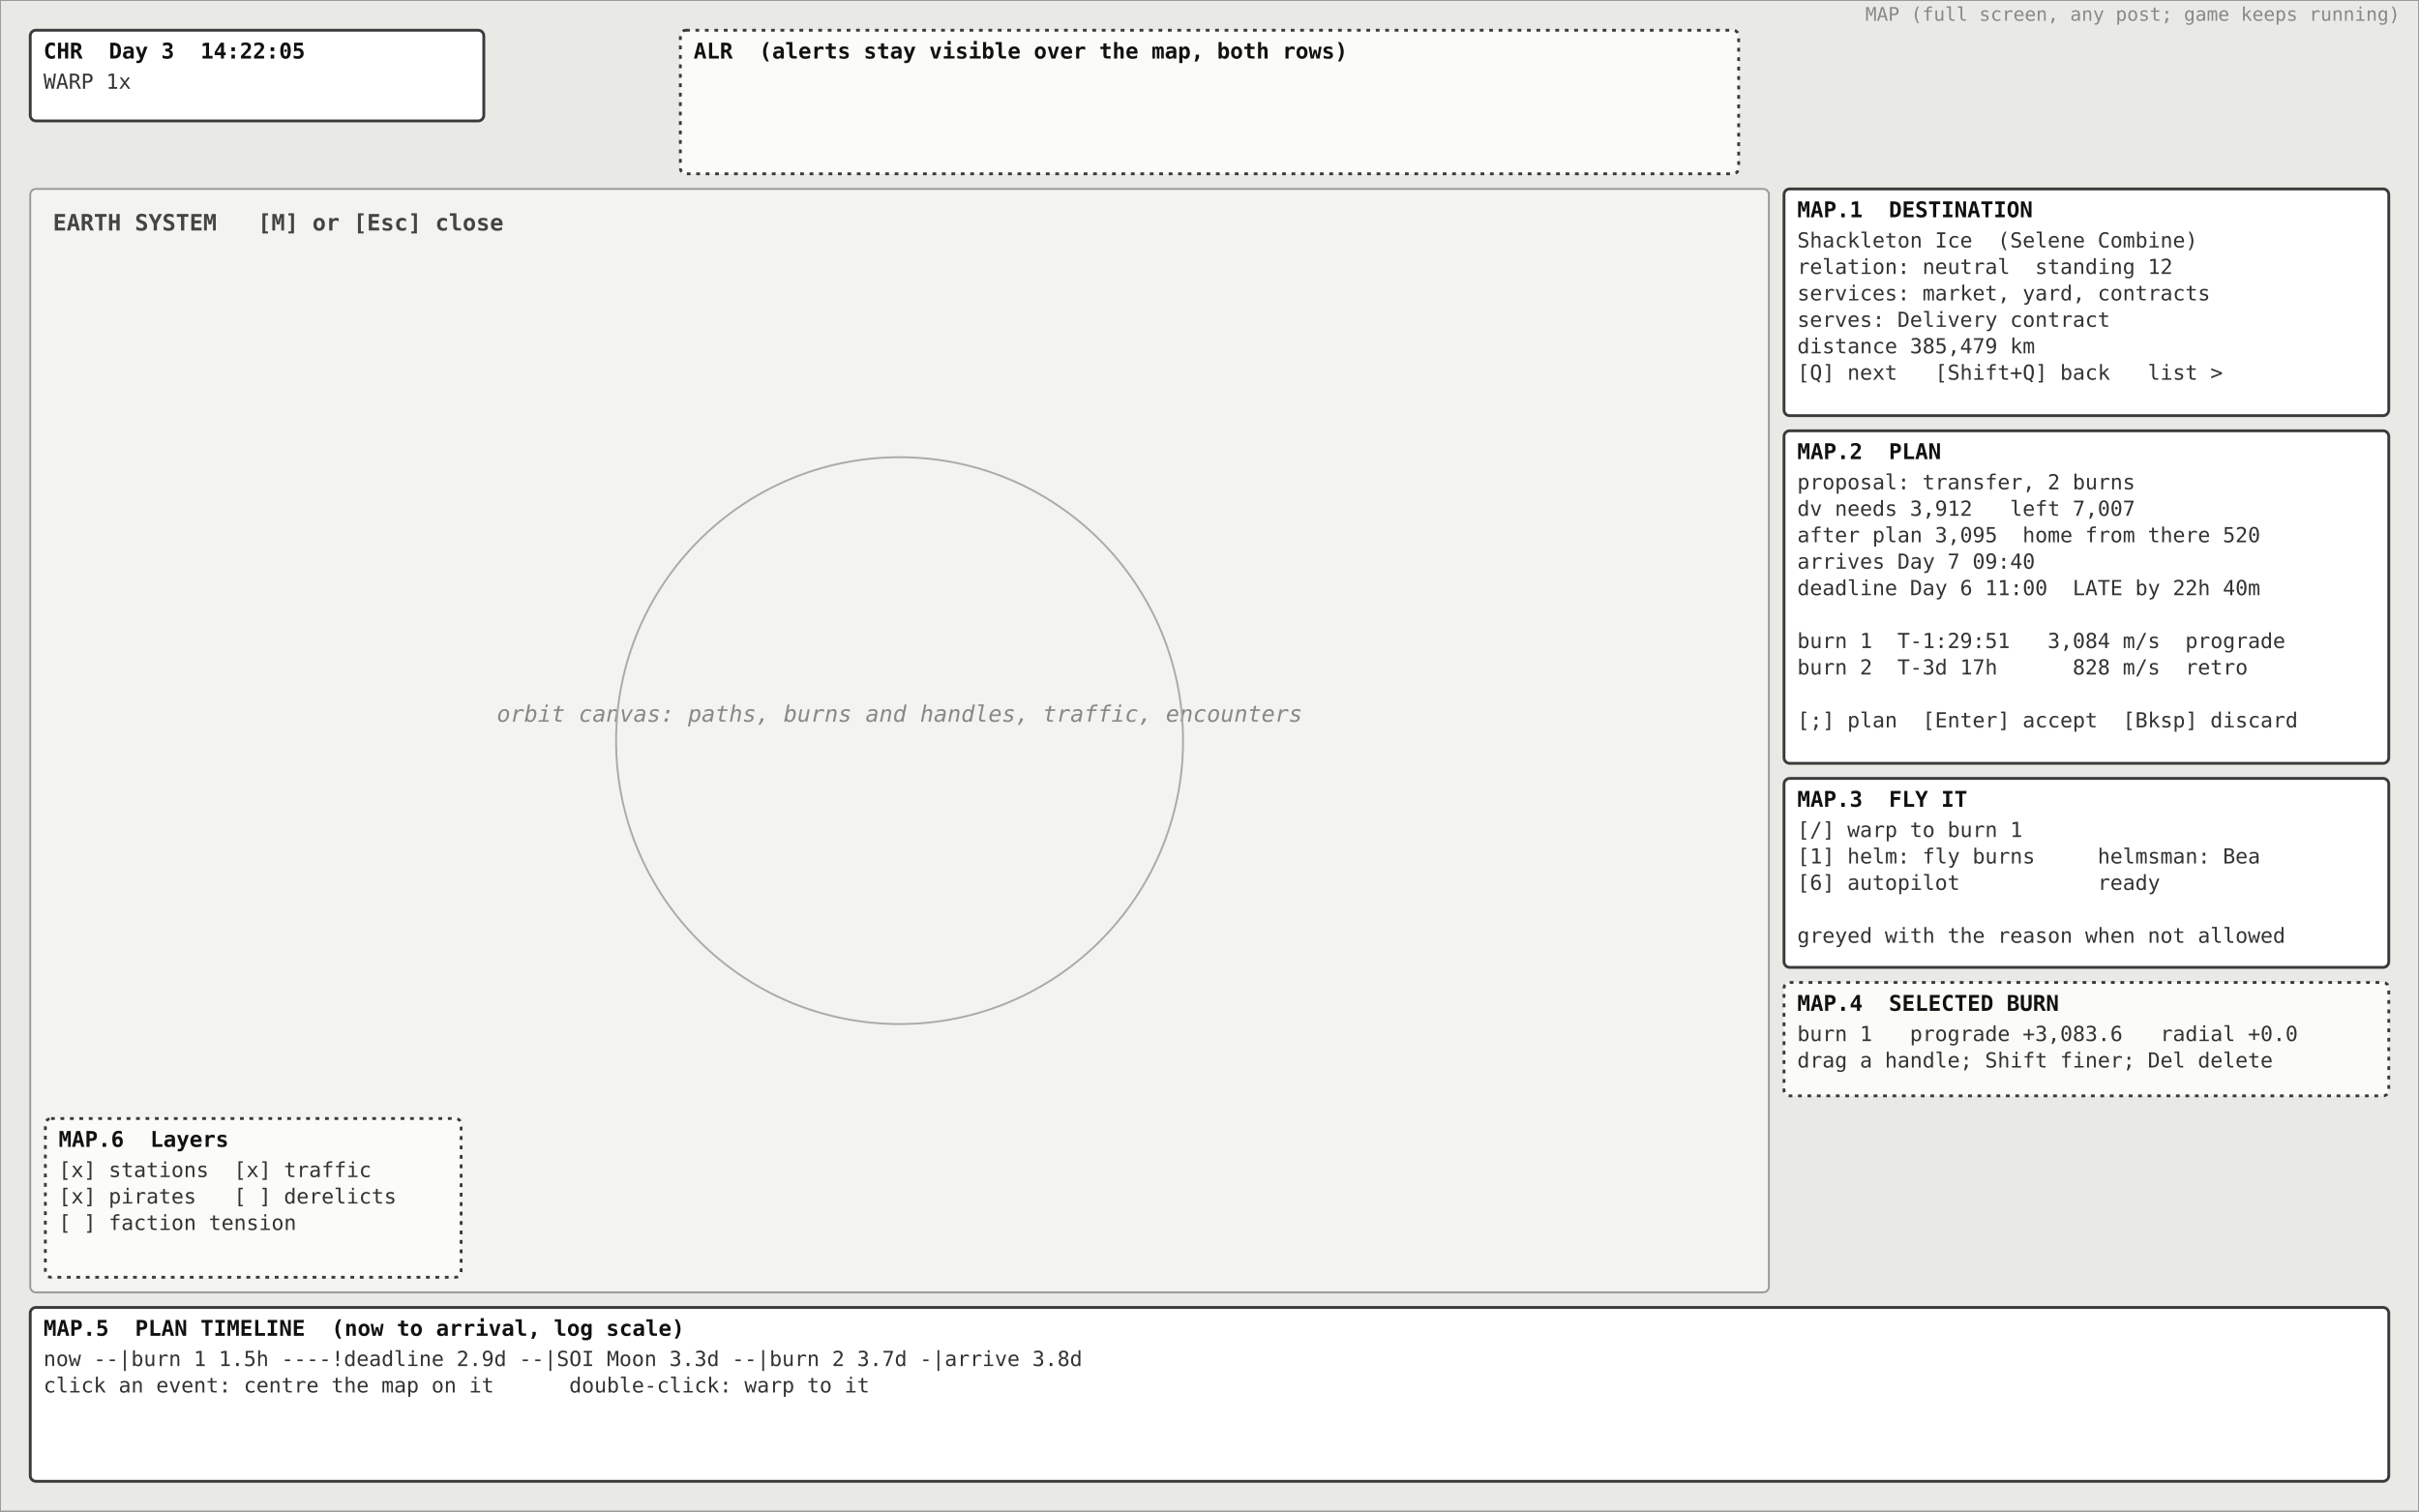
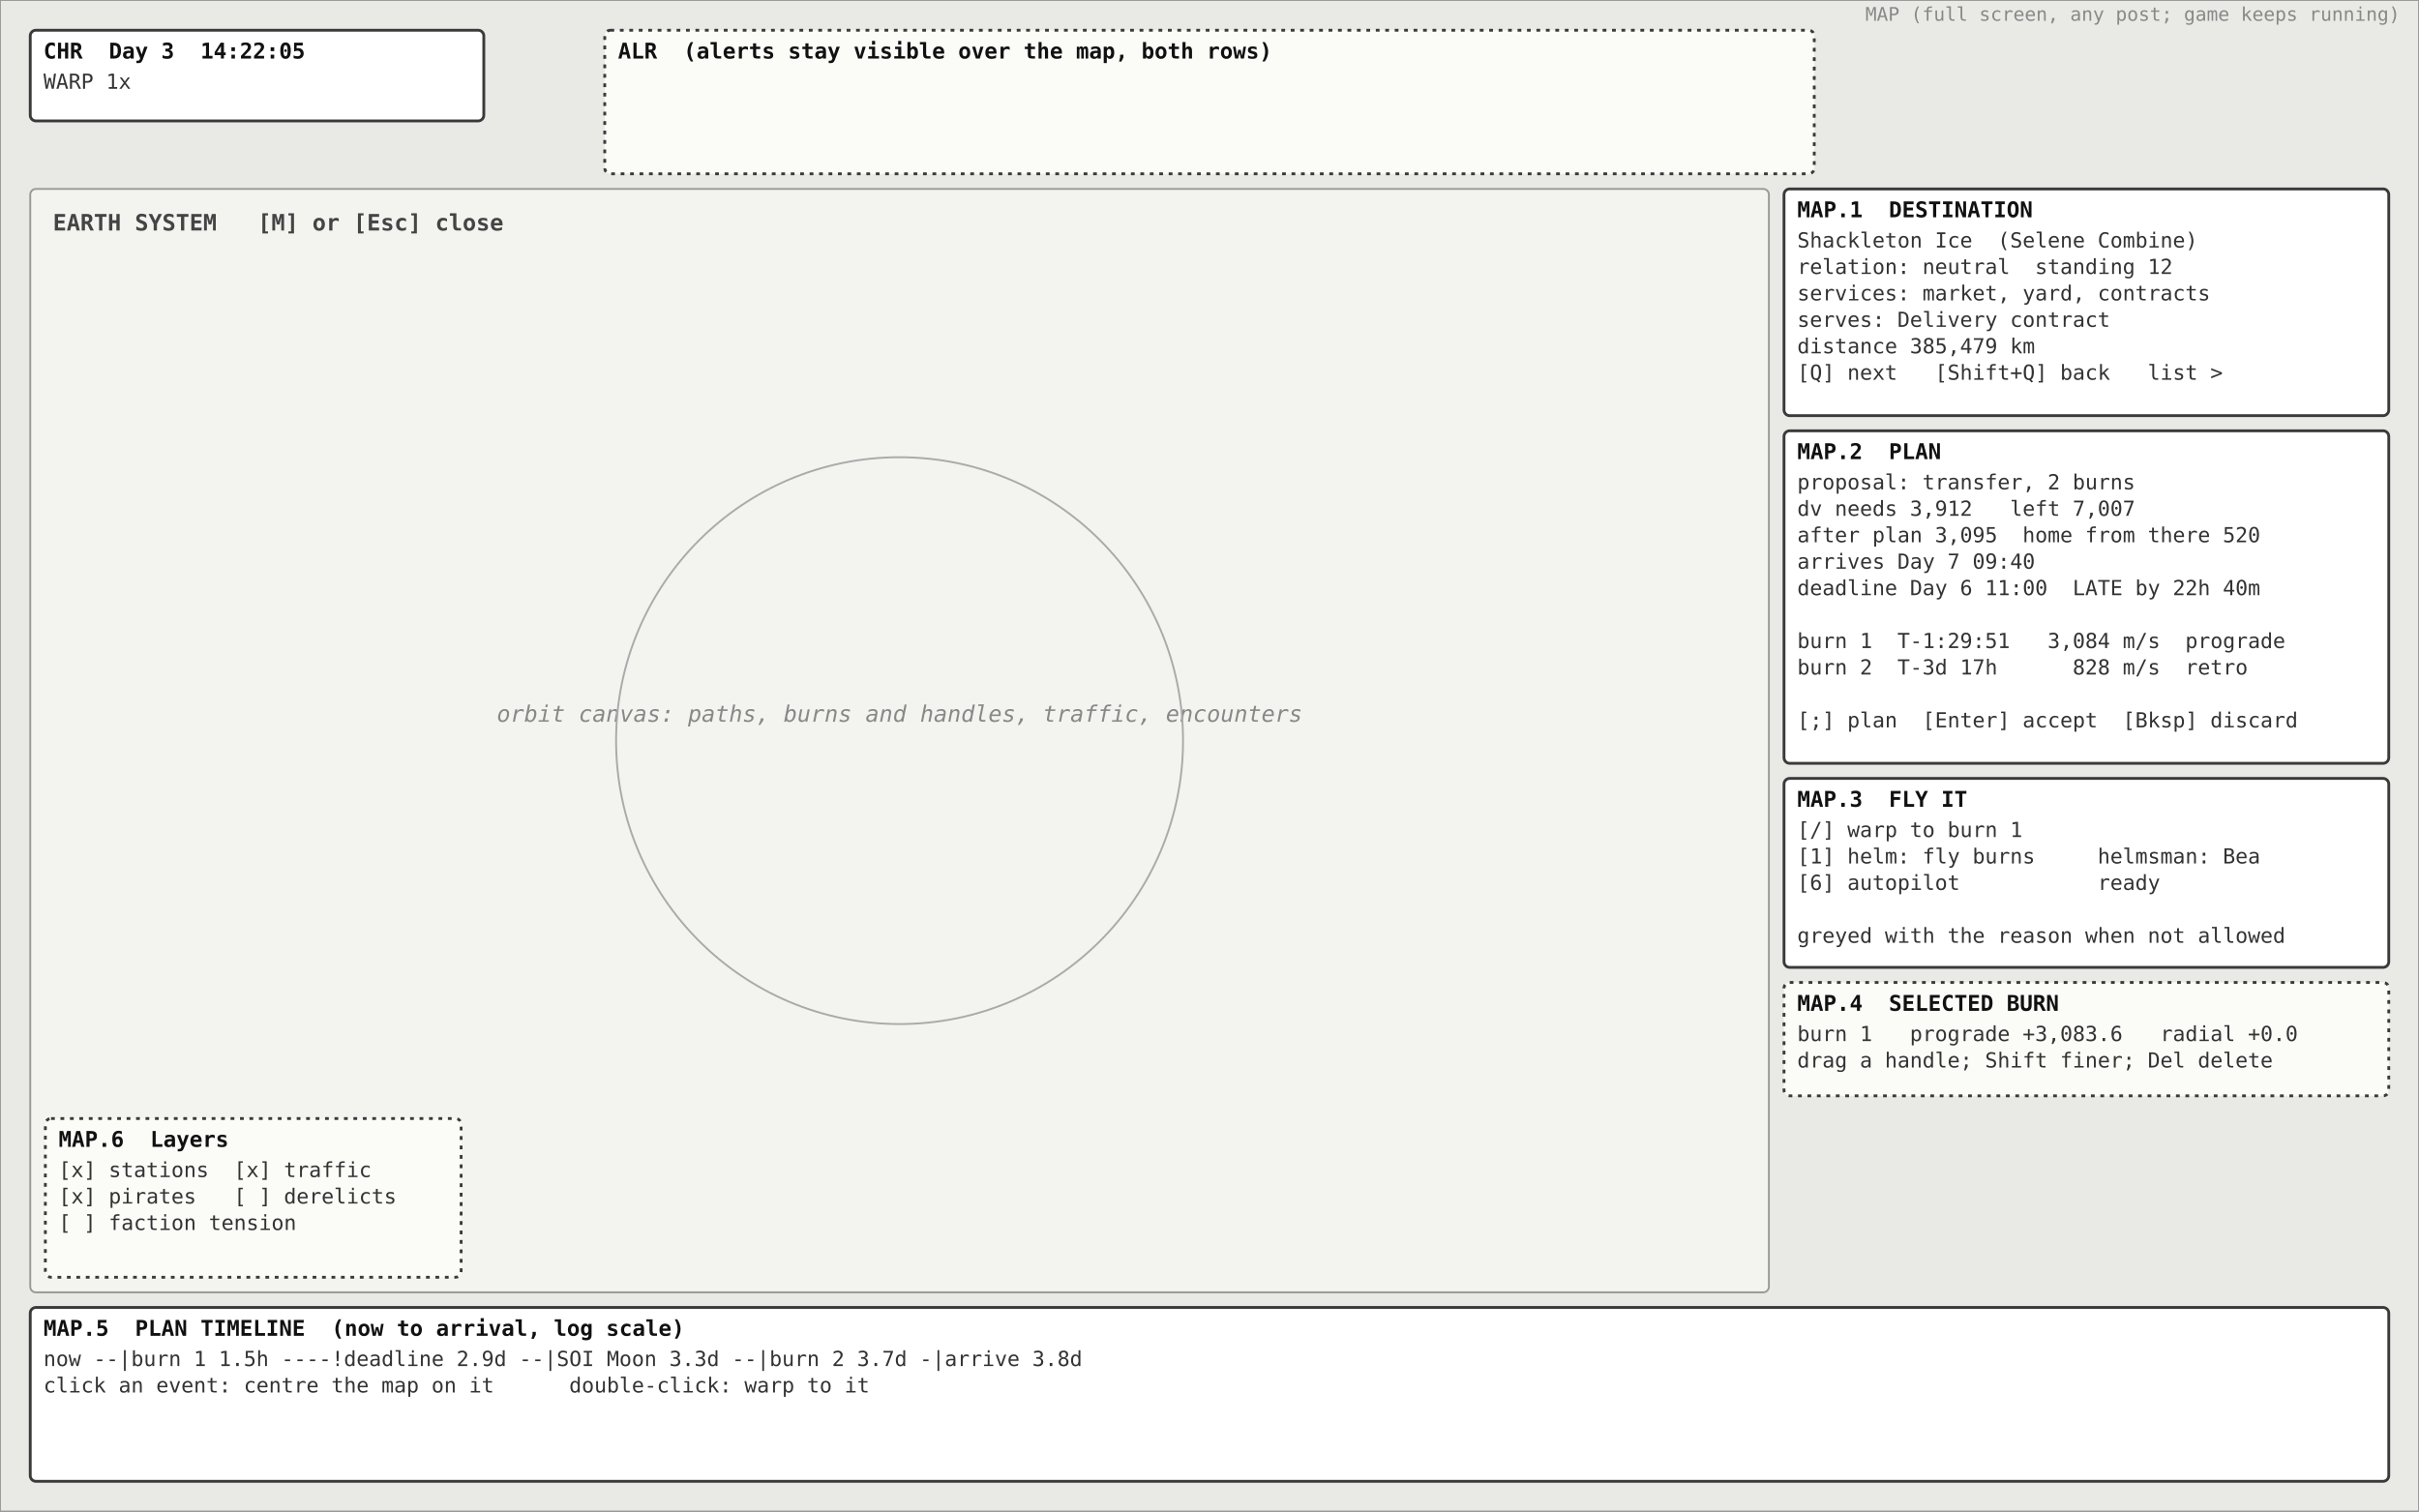
<svg xmlns="http://www.w3.org/2000/svg" width="1280" height="800" viewBox="0 0 1280 800" role="img" aria-label="The map: plan a trip">
  <rect x="0" y="0" width="1280" height="800" rx="0" fill="#e9e9e6" stroke="#9a9a9a" stroke-width="1" />
  <text x="1270" y="11" font-family="DejaVu Sans Mono, Menlo, Consolas, monospace" font-size="10" font-weight="normal" font-style="normal" fill="#888" text-anchor="end" xml:space="preserve" style="white-space:pre">MAP (full screen, any post; game keeps running)</text>
  <rect x="16" y="100" width="920" height="584" rx="3" fill="#f3f3f0" stroke="#999" stroke-width="1" />
  <text x="476" y="382" font-family="DejaVu Sans Mono, Menlo, Consolas, monospace" font-size="12" font-weight="normal" font-style="italic" fill="#888" text-anchor="middle" xml:space="preserve" style="white-space:pre">orbit canvas: paths, burns and handles, traffic, encounters</text>
  <circle cx="476" cy="392" r="150" fill="none" stroke="#aaa" stroke-width="1" />
  <text x="28" y="122" font-family="DejaVu Sans Mono, Menlo, Consolas, monospace" font-size="12" font-weight="bold" font-style="normal" fill="#444" text-anchor="start" xml:space="preserve" style="white-space:pre">EARTH SYSTEM   [M] or [Esc] close</text>
  <rect x="16" y="16" width="240" height="48" rx="3" fill="#ffffff" stroke="#3a3a3a" stroke-width="1.5" />
  <text x="23" y="31" font-family="DejaVu Sans Mono, Menlo, Consolas, monospace" font-size="11.5" font-weight="bold" font-style="normal" fill="#111" text-anchor="start" xml:space="preserve" style="white-space:pre">CHR  Day 3  14:22:05</text>
  <text x="23" y="47" font-family="DejaVu Sans Mono, Menlo, Consolas, monospace" font-size="11" font-weight="normal" font-style="normal" fill="#333" text-anchor="start" xml:space="preserve" style="white-space:pre">WARP 1x</text>
-   <rect x="360" y="16" width="560" height="76" rx="3" fill="#fbfbf8" stroke="#3a3a3a" stroke-width="1.5" stroke-dasharray="2 3" />
-   <text x="367" y="31" font-family="DejaVu Sans Mono, Menlo, Consolas, monospace" font-size="11.5" font-weight="bold" font-style="normal" fill="#111" text-anchor="start" xml:space="preserve" style="white-space:pre">ALR  (alerts stay visible over the map, both rows)</text>
+   <rect x="320" y="16" width="640" height="76" rx="3" fill="#fbfbf8" stroke="#3a3a3a" stroke-width="1.5" stroke-dasharray="2 3" />
+   <text x="327" y="31" font-family="DejaVu Sans Mono, Menlo, Consolas, monospace" font-size="11.5" font-weight="bold" font-style="normal" fill="#111" text-anchor="start" xml:space="preserve" style="white-space:pre">ALR  (alerts stay visible over the map, both rows)</text>
  <rect x="944" y="100" width="320" height="120" rx="3" fill="#ffffff" stroke="#3a3a3a" stroke-width="1.5" />
  <text x="951" y="115" font-family="DejaVu Sans Mono, Menlo, Consolas, monospace" font-size="11.5" font-weight="bold" font-style="normal" fill="#111" text-anchor="start" xml:space="preserve" style="white-space:pre">MAP.1  DESTINATION</text>
  <text x="951" y="131" font-family="DejaVu Sans Mono, Menlo, Consolas, monospace" font-size="11" font-weight="normal" font-style="normal" fill="#333" text-anchor="start" xml:space="preserve" style="white-space:pre">Shackleton Ice  (Selene Combine)</text>
  <text x="951" y="145" font-family="DejaVu Sans Mono, Menlo, Consolas, monospace" font-size="11" font-weight="normal" font-style="normal" fill="#333" text-anchor="start" xml:space="preserve" style="white-space:pre">relation: neutral  standing 12</text>
  <text x="951" y="159" font-family="DejaVu Sans Mono, Menlo, Consolas, monospace" font-size="11" font-weight="normal" font-style="normal" fill="#333" text-anchor="start" xml:space="preserve" style="white-space:pre">services: market, yard, contracts</text>
  <text x="951" y="173" font-family="DejaVu Sans Mono, Menlo, Consolas, monospace" font-size="11" font-weight="normal" font-style="normal" fill="#333" text-anchor="start" xml:space="preserve" style="white-space:pre">serves: Delivery contract</text>
  <text x="951" y="187" font-family="DejaVu Sans Mono, Menlo, Consolas, monospace" font-size="11" font-weight="normal" font-style="normal" fill="#333" text-anchor="start" xml:space="preserve" style="white-space:pre">distance 385,479 km</text>
  <text x="951" y="201" font-family="DejaVu Sans Mono, Menlo, Consolas, monospace" font-size="11" font-weight="normal" font-style="normal" fill="#333" text-anchor="start" xml:space="preserve" style="white-space:pre">[Q] next   [Shift+Q] back   list &gt;</text>
  <rect x="944" y="228" width="320" height="176" rx="3" fill="#ffffff" stroke="#3a3a3a" stroke-width="1.5" />
  <text x="951" y="243" font-family="DejaVu Sans Mono, Menlo, Consolas, monospace" font-size="11.5" font-weight="bold" font-style="normal" fill="#111" text-anchor="start" xml:space="preserve" style="white-space:pre">MAP.2  PLAN</text>
  <text x="951" y="259" font-family="DejaVu Sans Mono, Menlo, Consolas, monospace" font-size="11" font-weight="normal" font-style="normal" fill="#333" text-anchor="start" xml:space="preserve" style="white-space:pre">proposal: transfer, 2 burns</text>
  <text x="951" y="273" font-family="DejaVu Sans Mono, Menlo, Consolas, monospace" font-size="11" font-weight="normal" font-style="normal" fill="#333" text-anchor="start" xml:space="preserve" style="white-space:pre">dv needs 3,912   left 7,007</text>
  <text x="951" y="287" font-family="DejaVu Sans Mono, Menlo, Consolas, monospace" font-size="11" font-weight="normal" font-style="normal" fill="#333" text-anchor="start" xml:space="preserve" style="white-space:pre">after plan 3,095  home from there 520</text>
  <text x="951" y="301" font-family="DejaVu Sans Mono, Menlo, Consolas, monospace" font-size="11" font-weight="normal" font-style="normal" fill="#333" text-anchor="start" xml:space="preserve" style="white-space:pre">arrives Day 7 09:40</text>
  <text x="951" y="315" font-family="DejaVu Sans Mono, Menlo, Consolas, monospace" font-size="11" font-weight="normal" font-style="normal" fill="#333" text-anchor="start" xml:space="preserve" style="white-space:pre">deadline Day 6 11:00  LATE by 22h 40m</text>
  <text x="951" y="329" font-family="DejaVu Sans Mono, Menlo, Consolas, monospace" font-size="11" font-weight="normal" font-style="normal" fill="#333" text-anchor="start" xml:space="preserve" style="white-space:pre" />
  <text x="951" y="343" font-family="DejaVu Sans Mono, Menlo, Consolas, monospace" font-size="11" font-weight="normal" font-style="normal" fill="#333" text-anchor="start" xml:space="preserve" style="white-space:pre">burn 1  T-1:29:51   3,084 m/s  prograde</text>
  <text x="951" y="357" font-family="DejaVu Sans Mono, Menlo, Consolas, monospace" font-size="11" font-weight="normal" font-style="normal" fill="#333" text-anchor="start" xml:space="preserve" style="white-space:pre">burn 2  T-3d 17h      828 m/s  retro</text>
  <text x="951" y="371" font-family="DejaVu Sans Mono, Menlo, Consolas, monospace" font-size="11" font-weight="normal" font-style="normal" fill="#333" text-anchor="start" xml:space="preserve" style="white-space:pre" />
  <text x="951" y="385" font-family="DejaVu Sans Mono, Menlo, Consolas, monospace" font-size="11" font-weight="normal" font-style="normal" fill="#333" text-anchor="start" xml:space="preserve" style="white-space:pre">[;] plan  [Enter] accept  [Bksp] discard</text>
  <rect x="944" y="412" width="320" height="100" rx="3" fill="#ffffff" stroke="#3a3a3a" stroke-width="1.5" />
  <text x="951" y="427" font-family="DejaVu Sans Mono, Menlo, Consolas, monospace" font-size="11.5" font-weight="bold" font-style="normal" fill="#111" text-anchor="start" xml:space="preserve" style="white-space:pre">MAP.3  FLY IT</text>
  <text x="951" y="443" font-family="DejaVu Sans Mono, Menlo, Consolas, monospace" font-size="11" font-weight="normal" font-style="normal" fill="#333" text-anchor="start" xml:space="preserve" style="white-space:pre">[/] warp to burn 1</text>
  <text x="951" y="457" font-family="DejaVu Sans Mono, Menlo, Consolas, monospace" font-size="11" font-weight="normal" font-style="normal" fill="#333" text-anchor="start" xml:space="preserve" style="white-space:pre">[1] helm: fly burns     helmsman: Bea</text>
  <text x="951" y="471" font-family="DejaVu Sans Mono, Menlo, Consolas, monospace" font-size="11" font-weight="normal" font-style="normal" fill="#333" text-anchor="start" xml:space="preserve" style="white-space:pre">[6] autopilot           ready</text>
  <text x="951" y="485" font-family="DejaVu Sans Mono, Menlo, Consolas, monospace" font-size="11" font-weight="normal" font-style="normal" fill="#333" text-anchor="start" xml:space="preserve" style="white-space:pre" />
  <text x="951" y="499" font-family="DejaVu Sans Mono, Menlo, Consolas, monospace" font-size="11" font-weight="normal" font-style="normal" fill="#333" text-anchor="start" xml:space="preserve" style="white-space:pre">greyed with the reason when not allowed</text>
  <rect x="944" y="520" width="320" height="60" rx="3" fill="#fbfbf8" stroke="#3a3a3a" stroke-width="1.5" stroke-dasharray="2 3" />
  <text x="951" y="535" font-family="DejaVu Sans Mono, Menlo, Consolas, monospace" font-size="11.5" font-weight="bold" font-style="normal" fill="#111" text-anchor="start" xml:space="preserve" style="white-space:pre">MAP.4  SELECTED BURN</text>
  <text x="951" y="551" font-family="DejaVu Sans Mono, Menlo, Consolas, monospace" font-size="11" font-weight="normal" font-style="normal" fill="#333" text-anchor="start" xml:space="preserve" style="white-space:pre">burn 1   prograde +3,083.6   radial +0.0</text>
  <text x="951" y="565" font-family="DejaVu Sans Mono, Menlo, Consolas, monospace" font-size="11" font-weight="normal" font-style="normal" fill="#333" text-anchor="start" xml:space="preserve" style="white-space:pre">drag a handle; Shift finer; Del delete</text>
  <rect x="16" y="692" width="1248" height="92" rx="3" fill="#ffffff" stroke="#3a3a3a" stroke-width="1.5" />
  <text x="23" y="707" font-family="DejaVu Sans Mono, Menlo, Consolas, monospace" font-size="11.5" font-weight="bold" font-style="normal" fill="#111" text-anchor="start" xml:space="preserve" style="white-space:pre">MAP.5  PLAN TIMELINE  (now to arrival, log scale)</text>
  <text x="23" y="723" font-family="DejaVu Sans Mono, Menlo, Consolas, monospace" font-size="11" font-weight="normal" font-style="normal" fill="#333" text-anchor="start" xml:space="preserve" style="white-space:pre">now --|burn 1 1.5h ----!deadline 2.9d --|SOI Moon 3.3d --|burn 2 3.7d -|arrive 3.8d</text>
  <text x="23" y="737" font-family="DejaVu Sans Mono, Menlo, Consolas, monospace" font-size="11" font-weight="normal" font-style="normal" fill="#333" text-anchor="start" xml:space="preserve" style="white-space:pre">click an event: centre the map on it      double-click: warp to it</text>
  <rect x="24" y="592" width="220" height="84" rx="3" fill="#fbfbf8" stroke="#3a3a3a" stroke-width="1.5" stroke-dasharray="2 3" />
  <text x="31" y="607" font-family="DejaVu Sans Mono, Menlo, Consolas, monospace" font-size="11.5" font-weight="bold" font-style="normal" fill="#111" text-anchor="start" xml:space="preserve" style="white-space:pre">MAP.6  Layers</text>
  <text x="31" y="623" font-family="DejaVu Sans Mono, Menlo, Consolas, monospace" font-size="11" font-weight="normal" font-style="normal" fill="#333" text-anchor="start" xml:space="preserve" style="white-space:pre">[x] stations  [x] traffic</text>
  <text x="31" y="637" font-family="DejaVu Sans Mono, Menlo, Consolas, monospace" font-size="11" font-weight="normal" font-style="normal" fill="#333" text-anchor="start" xml:space="preserve" style="white-space:pre">[x] pirates   [ ] derelicts</text>
  <text x="31" y="651" font-family="DejaVu Sans Mono, Menlo, Consolas, monospace" font-size="11" font-weight="normal" font-style="normal" fill="#333" text-anchor="start" xml:space="preserve" style="white-space:pre">[ ] faction tension</text>
</svg>
